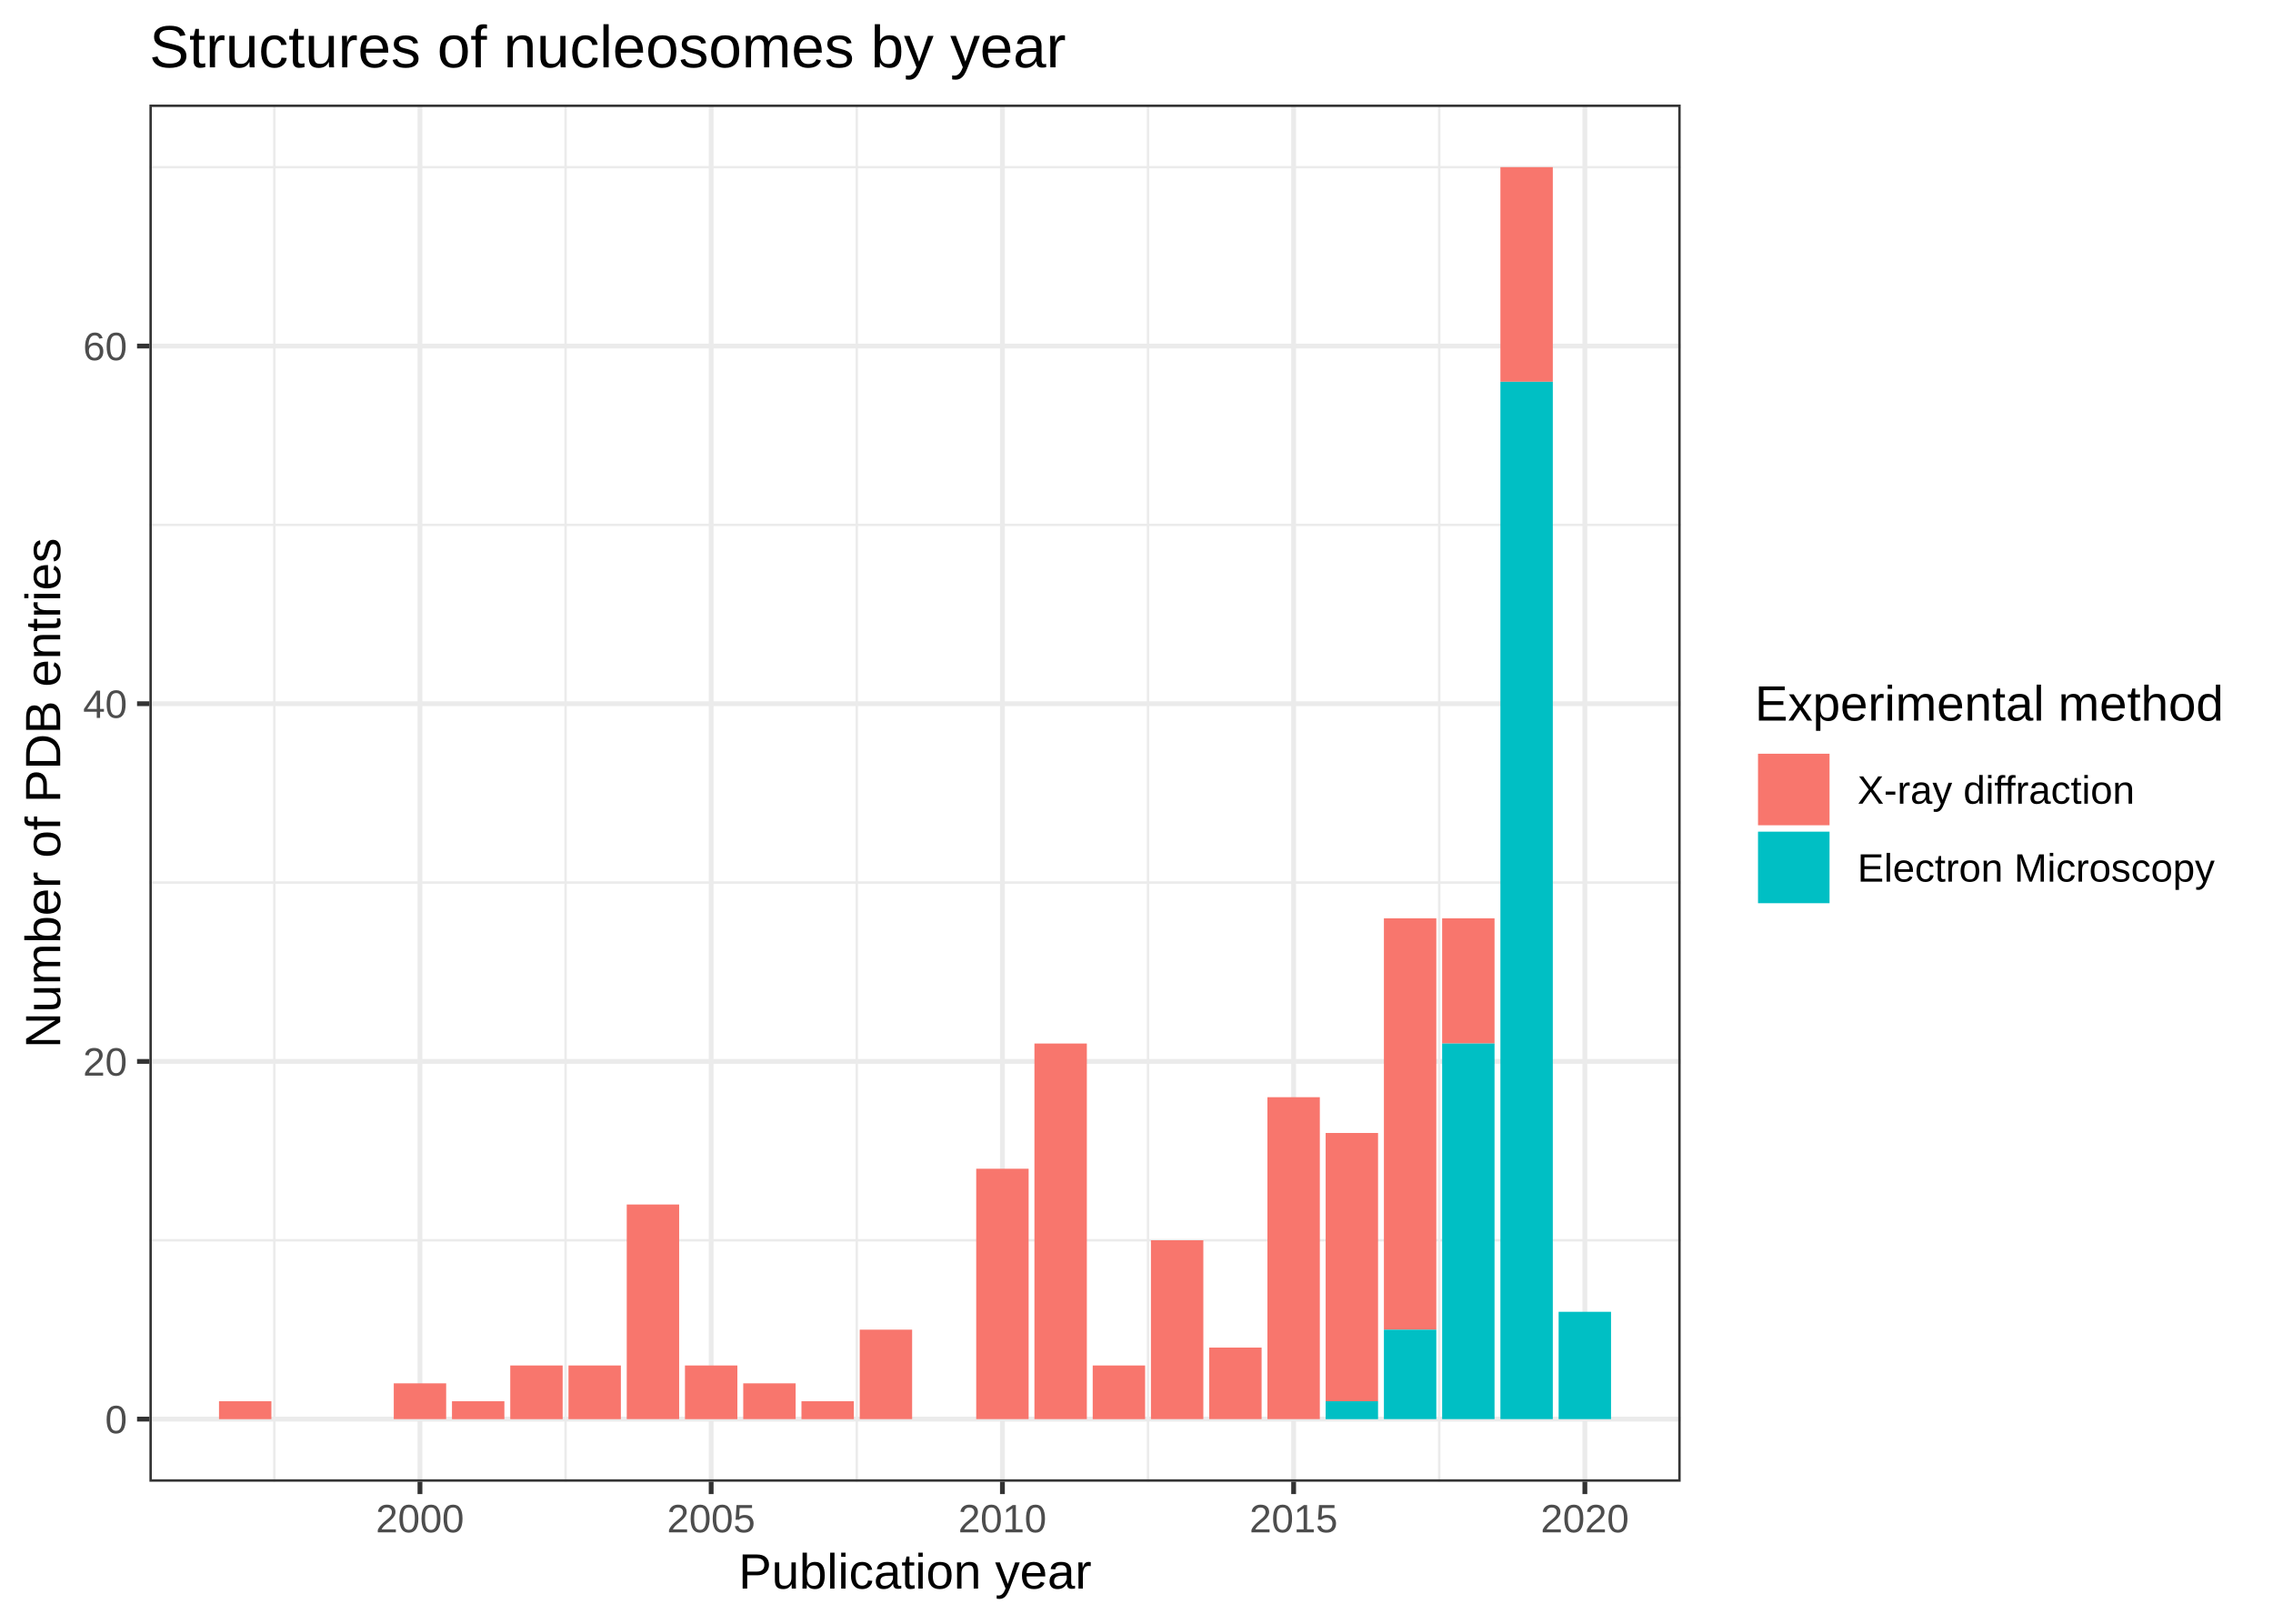
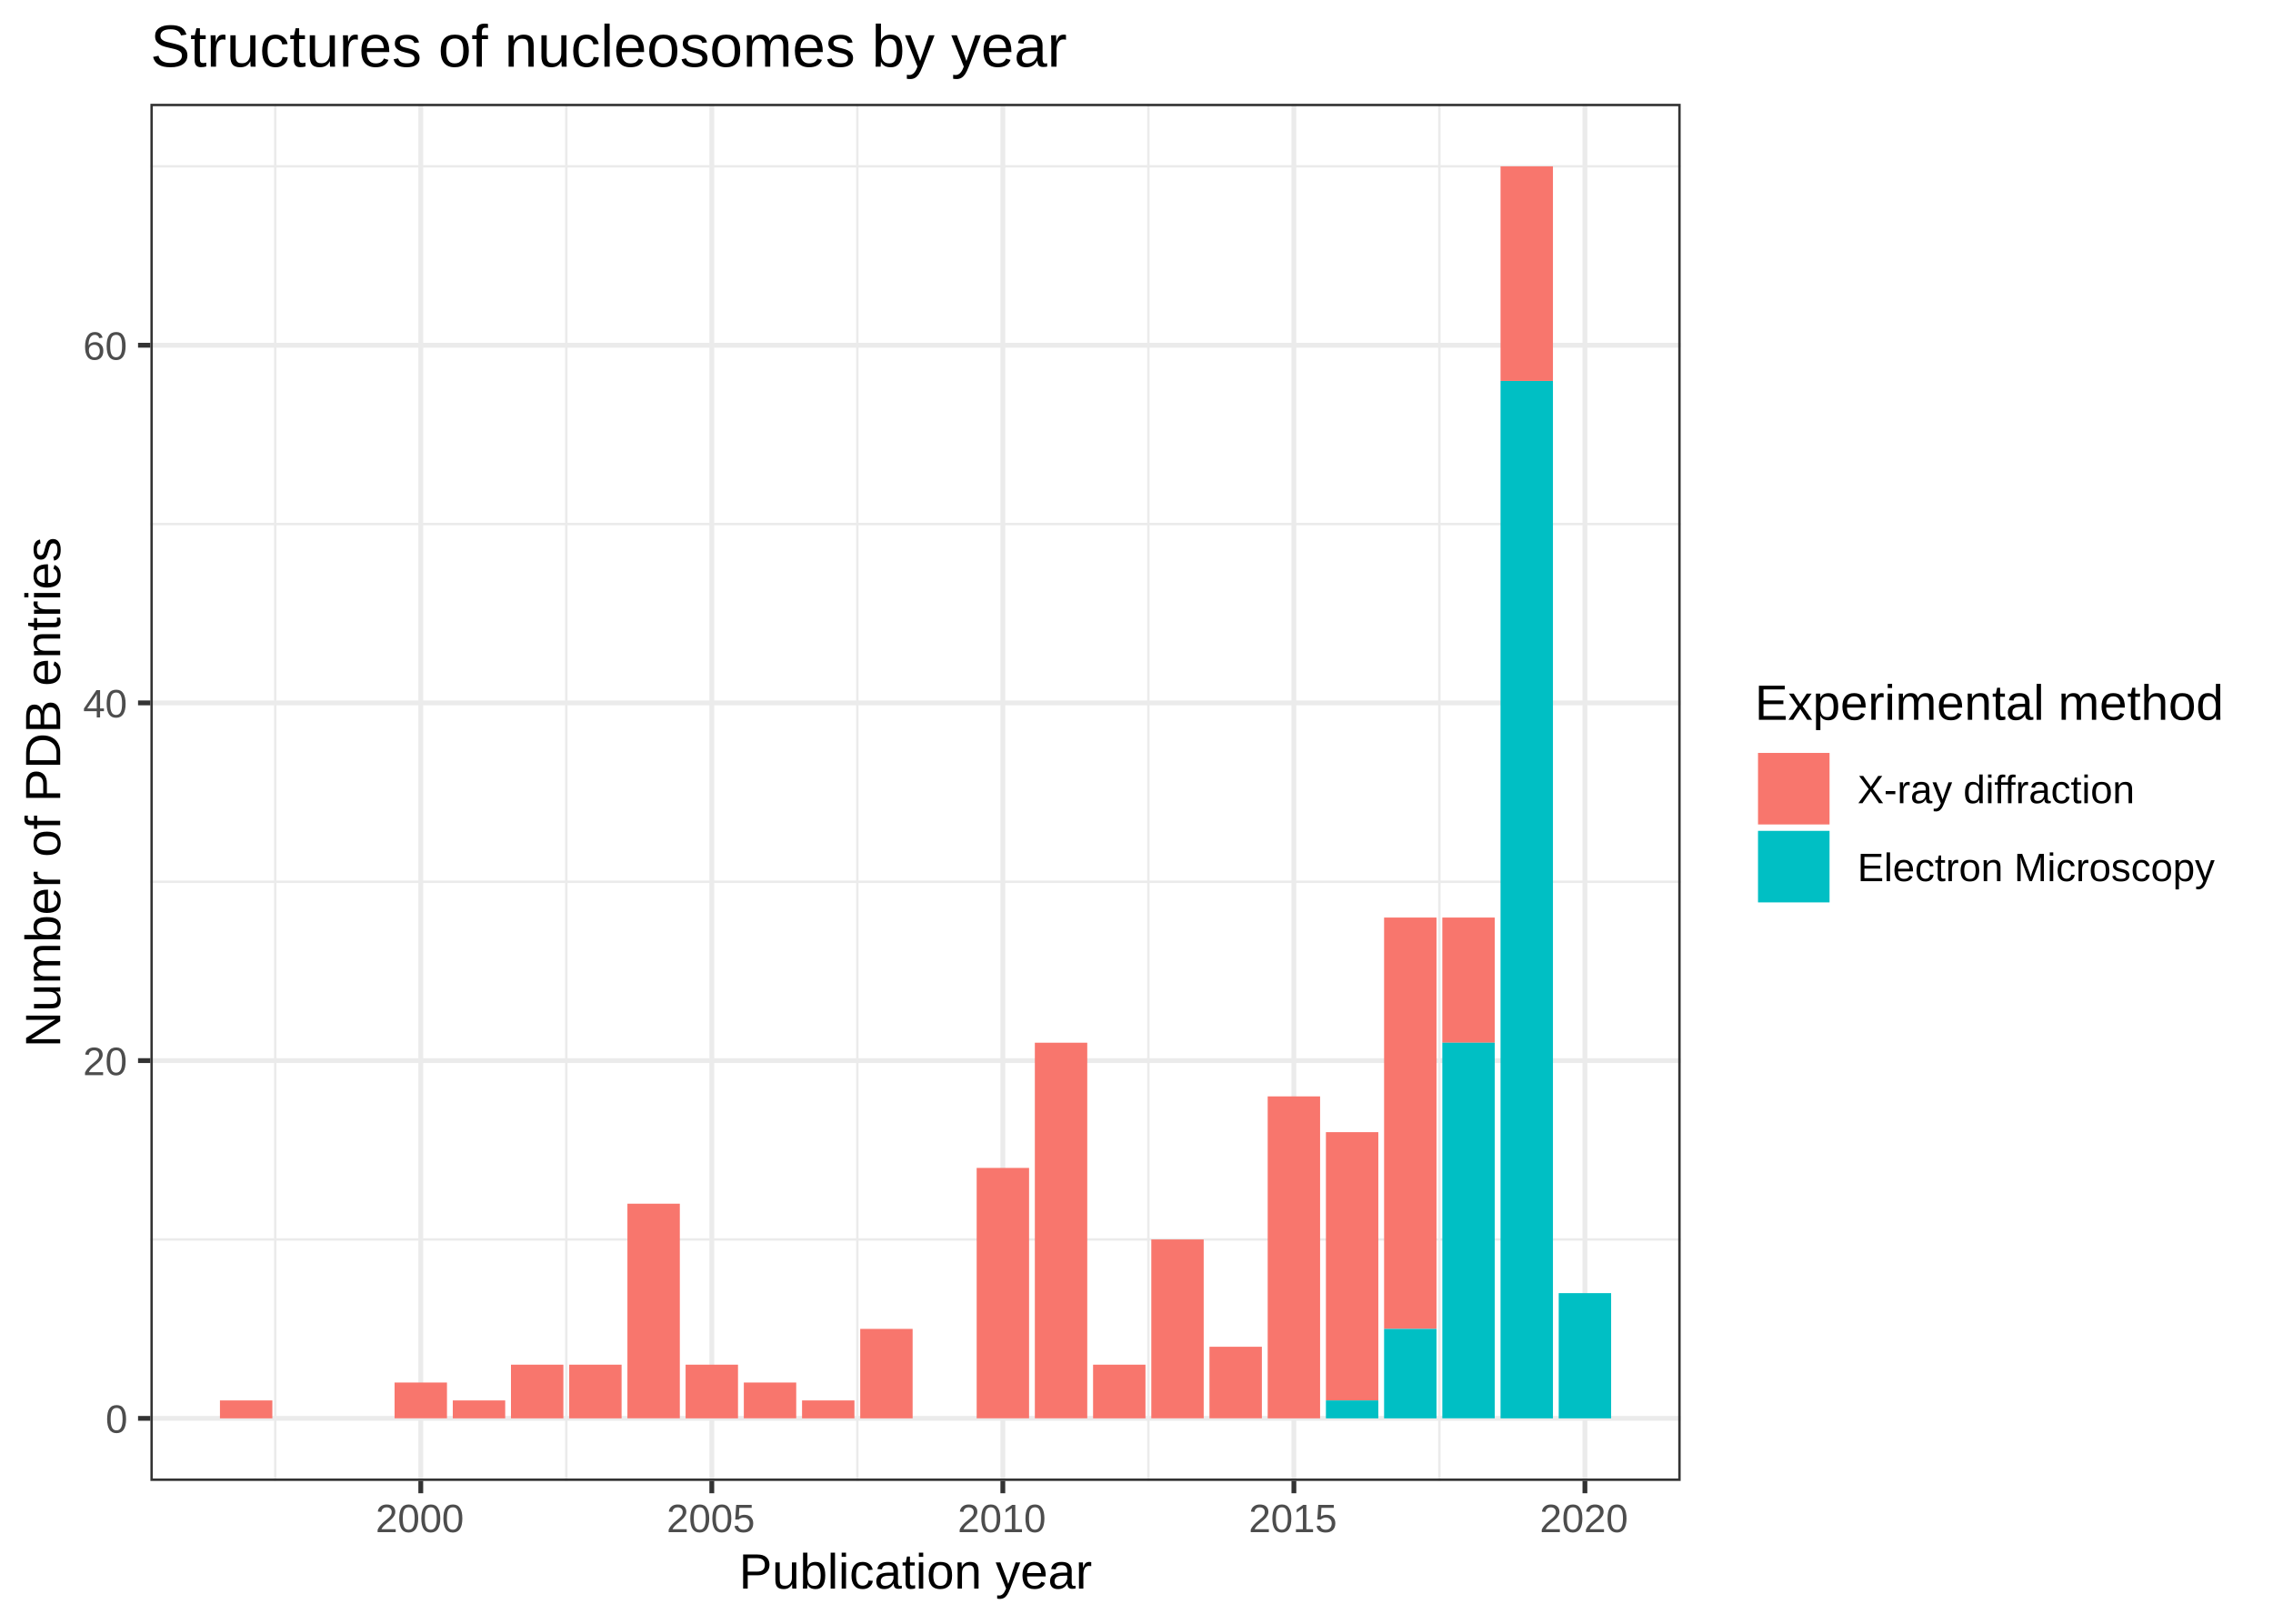
<svg xmlns="http://www.w3.org/2000/svg" viewBox="0 0 504.00 360.00">
  <defs>
    <style type="text/css">
    line, polyline, polygon, path, rect, circle {
      fill: none;
      stroke: #000000;
      stroke-linecap: round;
      stroke-linejoin: round;
      stroke-miterlimit: 10.00;
    }
  </style>
  </defs>
  <rect width="100%" height="100%" style="stroke: none; fill: #FFFFFF;" />
  <rect x="0" y="0" width="504.00" height="360.00" style="stroke-width: 1.07; stroke: #FFFFFF; fill: #FFFFFF;" />
  <defs>
-     <clipPath id="cpMzMuMTN8MzcyLjY2fDMyOC41MXwyMy4xOQ==">
-       <rect x="33.13" y="23.19" width="339.53" height="305.32" />
+     <clipPath id="cpMzMuMzV8MzcyLjY2fDMyOC4zM3wyMy4wMQ==">
+       <rect x="33.35" y="23.01" width="339.31" height="305.33" />
    </clipPath>
  </defs>
-   <rect x="33.13" y="23.19" width="339.53" height="305.32" style="stroke-width: 1.07; stroke: none; fill: #FFFFFF;" clip-path="url(#cpMzMuMTN8MzcyLjY2fDMyOC41MXwyMy4xOQ==)" />
-   <polyline points="33.13,274.98 372.66,274.98 " style="stroke-width: 0.53; stroke: #EBEBEB; stroke-linecap: butt;" clip-path="url(#cpMzMuMTN8MzcyLjY2fDMyOC41MXwyMy4xOQ==)" />
-   <polyline points="33.13,195.67 372.66,195.67 " style="stroke-width: 0.53; stroke: #EBEBEB; stroke-linecap: butt;" clip-path="url(#cpMzMuMTN8MzcyLjY2fDMyOC41MXwyMy4xOQ==)" />
-   <polyline points="33.13,116.37 372.66,116.37 " style="stroke-width: 0.53; stroke: #EBEBEB; stroke-linecap: butt;" clip-path="url(#cpMzMuMTN8MzcyLjY2fDMyOC41MXwyMy4xOQ==)" />
-   <polyline points="33.13,37.06 372.66,37.06 " style="stroke-width: 0.53; stroke: #EBEBEB; stroke-linecap: butt;" clip-path="url(#cpMzMuMTN8MzcyLjY2fDMyOC41MXwyMy4xOQ==)" />
-   <polyline points="60.83,328.51 60.83,23.19 " style="stroke-width: 0.53; stroke: #EBEBEB; stroke-linecap: butt;" clip-path="url(#cpMzMuMTN8MzcyLjY2fDMyOC41MXwyMy4xOQ==)" />
-   <polyline points="125.41,328.51 125.41,23.19 " style="stroke-width: 0.53; stroke: #EBEBEB; stroke-linecap: butt;" clip-path="url(#cpMzMuMTN8MzcyLjY2fDMyOC41MXwyMy4xOQ==)" />
-   <polyline points="189.98,328.51 189.98,23.19 " style="stroke-width: 0.53; stroke: #EBEBEB; stroke-linecap: butt;" clip-path="url(#cpMzMuMTN8MzcyLjY2fDMyOC41MXwyMy4xOQ==)" />
-   <polyline points="254.55,328.51 254.55,23.19 " style="stroke-width: 0.53; stroke: #EBEBEB; stroke-linecap: butt;" clip-path="url(#cpMzMuMTN8MzcyLjY2fDMyOC41MXwyMy4xOQ==)" />
-   <polyline points="319.13,328.51 319.13,23.19 " style="stroke-width: 0.53; stroke: #EBEBEB; stroke-linecap: butt;" clip-path="url(#cpMzMuMTN8MzcyLjY2fDMyOC41MXwyMy4xOQ==)" />
-   <polyline points="33.13,314.63 372.66,314.63 " style="stroke-width: 1.07; stroke: #EBEBEB; stroke-linecap: butt;" clip-path="url(#cpMzMuMTN8MzcyLjY2fDMyOC41MXwyMy4xOQ==)" />
-   <polyline points="33.13,235.33 372.66,235.33 " style="stroke-width: 1.07; stroke: #EBEBEB; stroke-linecap: butt;" clip-path="url(#cpMzMuMTN8MzcyLjY2fDMyOC41MXwyMy4xOQ==)" />
-   <polyline points="33.13,156.02 372.66,156.02 " style="stroke-width: 1.07; stroke: #EBEBEB; stroke-linecap: butt;" clip-path="url(#cpMzMuMTN8MzcyLjY2fDMyOC41MXwyMy4xOQ==)" />
-   <polyline points="33.13,76.72 372.66,76.72 " style="stroke-width: 1.07; stroke: #EBEBEB; stroke-linecap: butt;" clip-path="url(#cpMzMuMTN8MzcyLjY2fDMyOC41MXwyMy4xOQ==)" />
-   <polyline points="93.12,328.51 93.12,23.19 " style="stroke-width: 1.07; stroke: #EBEBEB; stroke-linecap: butt;" clip-path="url(#cpMzMuMTN8MzcyLjY2fDMyOC41MXwyMy4xOQ==)" />
-   <polyline points="157.69,328.51 157.69,23.19 " style="stroke-width: 1.07; stroke: #EBEBEB; stroke-linecap: butt;" clip-path="url(#cpMzMuMTN8MzcyLjY2fDMyOC41MXwyMy4xOQ==)" />
-   <polyline points="222.27,328.51 222.27,23.19 " style="stroke-width: 1.07; stroke: #EBEBEB; stroke-linecap: butt;" clip-path="url(#cpMzMuMTN8MzcyLjY2fDMyOC41MXwyMy4xOQ==)" />
-   <polyline points="286.84,328.51 286.84,23.19 " style="stroke-width: 1.07; stroke: #EBEBEB; stroke-linecap: butt;" clip-path="url(#cpMzMuMTN8MzcyLjY2fDMyOC41MXwyMy4xOQ==)" />
-   <polyline points="351.42,328.51 351.42,23.19 " style="stroke-width: 1.07; stroke: #EBEBEB; stroke-linecap: butt;" clip-path="url(#cpMzMuMTN8MzcyLjY2fDMyOC41MXwyMy4xOQ==)" />
-   <rect x="48.56" y="310.67" width="11.62" height="3.97" style="stroke-width: 1.07; stroke: none; stroke-linecap: square; stroke-linejoin: miter; fill: #F8766D;" clip-path="url(#cpMzMuMTN8MzcyLjY2fDMyOC41MXwyMy4xOQ==)" />
-   <rect x="87.31" y="306.70" width="11.62" height="7.93" style="stroke-width: 1.07; stroke: none; stroke-linecap: square; stroke-linejoin: miter; fill: #F8766D;" clip-path="url(#cpMzMuMTN8MzcyLjY2fDMyOC41MXwyMy4xOQ==)" />
-   <rect x="100.22" y="310.67" width="11.62" height="3.97" style="stroke-width: 1.07; stroke: none; stroke-linecap: square; stroke-linejoin: miter; fill: #F8766D;" clip-path="url(#cpMzMuMTN8MzcyLjY2fDMyOC41MXwyMy4xOQ==)" />
-   <rect x="113.14" y="302.74" width="11.62" height="11.90" style="stroke-width: 1.07; stroke: none; stroke-linecap: square; stroke-linejoin: miter; fill: #F8766D;" clip-path="url(#cpMzMuMTN8MzcyLjY2fDMyOC41MXwyMy4xOQ==)" />
-   <rect x="126.05" y="302.74" width="11.62" height="11.90" style="stroke-width: 1.07; stroke: none; stroke-linecap: square; stroke-linejoin: miter; fill: #F8766D;" clip-path="url(#cpMzMuMTN8MzcyLjY2fDMyOC41MXwyMy4xOQ==)" />
-   <rect x="138.97" y="267.05" width="11.62" height="47.58" style="stroke-width: 1.07; stroke: none; stroke-linecap: square; stroke-linejoin: miter; fill: #F8766D;" clip-path="url(#cpMzMuMTN8MzcyLjY2fDMyOC41MXwyMy4xOQ==)" />
-   <rect x="151.88" y="302.74" width="11.62" height="11.90" style="stroke-width: 1.07; stroke: none; stroke-linecap: square; stroke-linejoin: miter; fill: #F8766D;" clip-path="url(#cpMzMuMTN8MzcyLjY2fDMyOC41MXwyMy4xOQ==)" />
-   <rect x="164.80" y="306.70" width="11.62" height="7.93" style="stroke-width: 1.07; stroke: none; stroke-linecap: square; stroke-linejoin: miter; fill: #F8766D;" clip-path="url(#cpMzMuMTN8MzcyLjY2fDMyOC41MXwyMy4xOQ==)" />
-   <rect x="177.71" y="310.67" width="11.62" height="3.97" style="stroke-width: 1.07; stroke: none; stroke-linecap: square; stroke-linejoin: miter; fill: #F8766D;" clip-path="url(#cpMzMuMTN8MzcyLjY2fDMyOC41MXwyMy4xOQ==)" />
-   <rect x="190.63" y="294.80" width="11.62" height="19.83" style="stroke-width: 1.07; stroke: none; stroke-linecap: square; stroke-linejoin: miter; fill: #F8766D;" clip-path="url(#cpMzMuMTN8MzcyLjY2fDMyOC41MXwyMy4xOQ==)" />
-   <rect x="216.46" y="259.12" width="11.62" height="55.51" style="stroke-width: 1.07; stroke: none; stroke-linecap: square; stroke-linejoin: miter; fill: #F8766D;" clip-path="url(#cpMzMuMTN8MzcyLjY2fDMyOC41MXwyMy4xOQ==)" />
-   <rect x="229.37" y="231.36" width="11.62" height="83.27" style="stroke-width: 1.07; stroke: none; stroke-linecap: square; stroke-linejoin: miter; fill: #F8766D;" clip-path="url(#cpMzMuMTN8MzcyLjY2fDMyOC41MXwyMy4xOQ==)" />
-   <rect x="242.29" y="302.74" width="11.62" height="11.90" style="stroke-width: 1.07; stroke: none; stroke-linecap: square; stroke-linejoin: miter; fill: #F8766D;" clip-path="url(#cpMzMuMTN8MzcyLjY2fDMyOC41MXwyMy4xOQ==)" />
-   <rect x="255.20" y="274.98" width="11.62" height="39.65" style="stroke-width: 1.07; stroke: none; stroke-linecap: square; stroke-linejoin: miter; fill: #F8766D;" clip-path="url(#cpMzMuMTN8MzcyLjY2fDMyOC41MXwyMy4xOQ==)" />
-   <rect x="268.12" y="298.77" width="11.62" height="15.86" style="stroke-width: 1.07; stroke: none; stroke-linecap: square; stroke-linejoin: miter; fill: #F8766D;" clip-path="url(#cpMzMuMTN8MzcyLjY2fDMyOC41MXwyMy4xOQ==)" />
-   <rect x="281.03" y="243.26" width="11.62" height="71.37" style="stroke-width: 1.07; stroke: none; stroke-linecap: square; stroke-linejoin: miter; fill: #F8766D;" clip-path="url(#cpMzMuMTN8MzcyLjY2fDMyOC41MXwyMy4xOQ==)" />
-   <rect x="293.94" y="251.19" width="11.62" height="59.48" style="stroke-width: 1.07; stroke: none; stroke-linecap: square; stroke-linejoin: miter; fill: #F8766D;" clip-path="url(#cpMzMuMTN8MzcyLjY2fDMyOC41MXwyMy4xOQ==)" />
-   <rect x="306.86" y="203.60" width="11.62" height="91.20" style="stroke-width: 1.07; stroke: none; stroke-linecap: square; stroke-linejoin: miter; fill: #F8766D;" clip-path="url(#cpMzMuMTN8MzcyLjY2fDMyOC41MXwyMy4xOQ==)" />
-   <rect x="319.77" y="203.60" width="11.62" height="27.76" style="stroke-width: 1.07; stroke: none; stroke-linecap: square; stroke-linejoin: miter; fill: #F8766D;" clip-path="url(#cpMzMuMTN8MzcyLjY2fDMyOC41MXwyMy4xOQ==)" />
-   <rect x="332.69" y="37.06" width="11.62" height="47.58" style="stroke-width: 1.07; stroke: none; stroke-linecap: square; stroke-linejoin: miter; fill: #F8766D;" clip-path="url(#cpMzMuMTN8MzcyLjY2fDMyOC41MXwyMy4xOQ==)" />
-   <rect x="293.94" y="310.67" width="11.62" height="3.97" style="stroke-width: 1.07; stroke: none; stroke-linecap: square; stroke-linejoin: miter; fill: #00BFC4;" clip-path="url(#cpMzMuMTN8MzcyLjY2fDMyOC41MXwyMy4xOQ==)" />
-   <rect x="306.86" y="294.80" width="11.62" height="19.83" style="stroke-width: 1.07; stroke: none; stroke-linecap: square; stroke-linejoin: miter; fill: #00BFC4;" clip-path="url(#cpMzMuMTN8MzcyLjY2fDMyOC41MXwyMy4xOQ==)" />
-   <rect x="319.77" y="231.36" width="11.62" height="83.27" style="stroke-width: 1.07; stroke: none; stroke-linecap: square; stroke-linejoin: miter; fill: #00BFC4;" clip-path="url(#cpMzMuMTN8MzcyLjY2fDMyOC41MXwyMy4xOQ==)" />
-   <rect x="332.69" y="84.65" width="11.62" height="229.98" style="stroke-width: 1.07; stroke: none; stroke-linecap: square; stroke-linejoin: miter; fill: #00BFC4;" clip-path="url(#cpMzMuMTN8MzcyLjY2fDMyOC41MXwyMy4xOQ==)" />
-   <rect x="345.60" y="290.84" width="11.62" height="23.79" style="stroke-width: 1.07; stroke: none; stroke-linecap: square; stroke-linejoin: miter; fill: #00BFC4;" clip-path="url(#cpMzMuMTN8MzcyLjY2fDMyOC41MXwyMy4xOQ==)" />
-   <rect x="33.13" y="23.19" width="339.53" height="305.32" style="stroke-width: 1.07; stroke: #333333;" clip-path="url(#cpMzMuMTN8MzcyLjY2fDMyOC41MXwyMy4xOQ==)" />
+   <rect x="33.35" y="23.01" width="339.31" height="305.33" style="stroke-width: 1.07; stroke: none; fill: #FFFFFF;" clip-path="url(#cpMzMuMzV8MzcyLjY2fDMyOC4zM3wyMy4wMQ==)" />
+   <polyline points="33.35,274.80 372.66,274.80 " style="stroke-width: 0.53; stroke: #EBEBEB; stroke-linecap: butt;" clip-path="url(#cpMzMuMzV8MzcyLjY2fDMyOC4zM3wyMy4wMQ==)" />
+   <polyline points="33.35,195.50 372.66,195.50 " style="stroke-width: 0.53; stroke: #EBEBEB; stroke-linecap: butt;" clip-path="url(#cpMzMuMzV8MzcyLjY2fDMyOC4zM3wyMy4wMQ==)" />
+   <polyline points="33.35,116.19 372.66,116.19 " style="stroke-width: 0.53; stroke: #EBEBEB; stroke-linecap: butt;" clip-path="url(#cpMzMuMzV8MzcyLjY2fDMyOC4zM3wyMy4wMQ==)" />
+   <polyline points="33.35,36.88 372.66,36.88 " style="stroke-width: 0.53; stroke: #EBEBEB; stroke-linecap: butt;" clip-path="url(#cpMzMuMzV8MzcyLjY2fDMyOC4zM3wyMy4wMQ==)" />
+   <polyline points="61.03,328.33 61.03,23.01 " style="stroke-width: 0.53; stroke: #EBEBEB; stroke-linecap: butt;" clip-path="url(#cpMzMuMzV8MzcyLjY2fDMyOC4zM3wyMy4wMQ==)" />
+   <polyline points="125.57,328.33 125.57,23.01 " style="stroke-width: 0.53; stroke: #EBEBEB; stroke-linecap: butt;" clip-path="url(#cpMzMuMzV8MzcyLjY2fDMyOC4zM3wyMy4wMQ==)" />
+   <polyline points="190.10,328.33 190.10,23.01 " style="stroke-width: 0.53; stroke: #EBEBEB; stroke-linecap: butt;" clip-path="url(#cpMzMuMzV8MzcyLjY2fDMyOC4zM3wyMy4wMQ==)" />
+   <polyline points="254.63,328.33 254.63,23.01 " style="stroke-width: 0.53; stroke: #EBEBEB; stroke-linecap: butt;" clip-path="url(#cpMzMuMzV8MzcyLjY2fDMyOC4zM3wyMy4wMQ==)" />
+   <polyline points="319.16,328.33 319.16,23.01 " style="stroke-width: 0.53; stroke: #EBEBEB; stroke-linecap: butt;" clip-path="url(#cpMzMuMzV8MzcyLjY2fDMyOC4zM3wyMy4wMQ==)" />
+   <polyline points="33.35,314.46 372.66,314.46 " style="stroke-width: 1.07; stroke: #EBEBEB; stroke-linecap: butt;" clip-path="url(#cpMzMuMzV8MzcyLjY2fDMyOC4zM3wyMy4wMQ==)" />
+   <polyline points="33.35,235.15 372.66,235.15 " style="stroke-width: 1.07; stroke: #EBEBEB; stroke-linecap: butt;" clip-path="url(#cpMzMuMzV8MzcyLjY2fDMyOC4zM3wyMy4wMQ==)" />
+   <polyline points="33.35,155.84 372.66,155.84 " style="stroke-width: 1.07; stroke: #EBEBEB; stroke-linecap: butt;" clip-path="url(#cpMzMuMzV8MzcyLjY2fDMyOC4zM3wyMy4wMQ==)" />
+   <polyline points="33.35,76.54 372.66,76.54 " style="stroke-width: 1.07; stroke: #EBEBEB; stroke-linecap: butt;" clip-path="url(#cpMzMuMzV8MzcyLjY2fDMyOC4zM3wyMy4wMQ==)" />
+   <polyline points="93.30,328.33 93.30,23.01 " style="stroke-width: 1.07; stroke: #EBEBEB; stroke-linecap: butt;" clip-path="url(#cpMzMuMzV8MzcyLjY2fDMyOC4zM3wyMy4wMQ==)" />
+   <polyline points="157.83,328.33 157.83,23.01 " style="stroke-width: 1.07; stroke: #EBEBEB; stroke-linecap: butt;" clip-path="url(#cpMzMuMzV8MzcyLjY2fDMyOC4zM3wyMy4wMQ==)" />
+   <polyline points="222.36,328.33 222.36,23.01 " style="stroke-width: 1.07; stroke: #EBEBEB; stroke-linecap: butt;" clip-path="url(#cpMzMuMzV8MzcyLjY2fDMyOC4zM3wyMy4wMQ==)" />
+   <polyline points="286.90,328.33 286.90,23.01 " style="stroke-width: 1.07; stroke: #EBEBEB; stroke-linecap: butt;" clip-path="url(#cpMzMuMzV8MzcyLjY2fDMyOC4zM3wyMy4wMQ==)" />
+   <polyline points="351.43,328.33 351.43,23.01 " style="stroke-width: 1.07; stroke: #EBEBEB; stroke-linecap: butt;" clip-path="url(#cpMzMuMzV8MzcyLjY2fDMyOC4zM3wyMy4wMQ==)" />
+   <rect x="48.77" y="310.49" width="11.62" height="3.97" style="stroke-width: 1.07; stroke: none; stroke-linecap: square; stroke-linejoin: miter; fill: #F8766D;" clip-path="url(#cpMzMuMzV8MzcyLjY2fDMyOC4zM3wyMy4wMQ==)" />
+   <rect x="87.49" y="306.52" width="11.62" height="7.93" style="stroke-width: 1.07; stroke: none; stroke-linecap: square; stroke-linejoin: miter; fill: #F8766D;" clip-path="url(#cpMzMuMzV8MzcyLjY2fDMyOC4zM3wyMy4wMQ==)" />
+   <rect x="100.40" y="310.49" width="11.62" height="3.97" style="stroke-width: 1.07; stroke: none; stroke-linecap: square; stroke-linejoin: miter; fill: #F8766D;" clip-path="url(#cpMzMuMzV8MzcyLjY2fDMyOC4zM3wyMy4wMQ==)" />
+   <rect x="113.30" y="302.56" width="11.62" height="11.90" style="stroke-width: 1.07; stroke: none; stroke-linecap: square; stroke-linejoin: miter; fill: #F8766D;" clip-path="url(#cpMzMuMzV8MzcyLjY2fDMyOC4zM3wyMy4wMQ==)" />
+   <rect x="126.21" y="302.56" width="11.62" height="11.90" style="stroke-width: 1.07; stroke: none; stroke-linecap: square; stroke-linejoin: miter; fill: #F8766D;" clip-path="url(#cpMzMuMzV8MzcyLjY2fDMyOC4zM3wyMy4wMQ==)" />
+   <rect x="139.12" y="266.87" width="11.62" height="47.58" style="stroke-width: 1.07; stroke: none; stroke-linecap: square; stroke-linejoin: miter; fill: #F8766D;" clip-path="url(#cpMzMuMzV8MzcyLjY2fDMyOC4zM3wyMy4wMQ==)" />
+   <rect x="152.02" y="302.56" width="11.62" height="11.90" style="stroke-width: 1.07; stroke: none; stroke-linecap: square; stroke-linejoin: miter; fill: #F8766D;" clip-path="url(#cpMzMuMzV8MzcyLjY2fDMyOC4zM3wyMy4wMQ==)" />
+   <rect x="164.93" y="306.52" width="11.62" height="7.93" style="stroke-width: 1.07; stroke: none; stroke-linecap: square; stroke-linejoin: miter; fill: #F8766D;" clip-path="url(#cpMzMuMzV8MzcyLjY2fDMyOC4zM3wyMy4wMQ==)" />
+   <rect x="177.84" y="310.49" width="11.62" height="3.97" style="stroke-width: 1.07; stroke: none; stroke-linecap: square; stroke-linejoin: miter; fill: #F8766D;" clip-path="url(#cpMzMuMzV8MzcyLjY2fDMyOC4zM3wyMy4wMQ==)" />
+   <rect x="190.74" y="294.63" width="11.62" height="19.83" style="stroke-width: 1.07; stroke: none; stroke-linecap: square; stroke-linejoin: miter; fill: #F8766D;" clip-path="url(#cpMzMuMzV8MzcyLjY2fDMyOC4zM3wyMy4wMQ==)" />
+   <rect x="216.56" y="258.94" width="11.62" height="55.51" style="stroke-width: 1.07; stroke: none; stroke-linecap: square; stroke-linejoin: miter; fill: #F8766D;" clip-path="url(#cpMzMuMzV8MzcyLjY2fDMyOC4zM3wyMy4wMQ==)" />
+   <rect x="229.46" y="231.18" width="11.62" height="83.27" style="stroke-width: 1.07; stroke: none; stroke-linecap: square; stroke-linejoin: miter; fill: #F8766D;" clip-path="url(#cpMzMuMzV8MzcyLjY2fDMyOC4zM3wyMy4wMQ==)" />
+   <rect x="242.37" y="302.56" width="11.62" height="11.90" style="stroke-width: 1.07; stroke: none; stroke-linecap: square; stroke-linejoin: miter; fill: #F8766D;" clip-path="url(#cpMzMuMzV8MzcyLjY2fDMyOC4zM3wyMy4wMQ==)" />
+   <rect x="255.28" y="274.80" width="11.62" height="39.65" style="stroke-width: 1.07; stroke: none; stroke-linecap: square; stroke-linejoin: miter; fill: #F8766D;" clip-path="url(#cpMzMuMzV8MzcyLjY2fDMyOC4zM3wyMy4wMQ==)" />
+   <rect x="268.18" y="298.59" width="11.62" height="15.86" style="stroke-width: 1.07; stroke: none; stroke-linecap: square; stroke-linejoin: miter; fill: #F8766D;" clip-path="url(#cpMzMuMzV8MzcyLjY2fDMyOC4zM3wyMy4wMQ==)" />
+   <rect x="281.09" y="243.08" width="11.62" height="71.38" style="stroke-width: 1.07; stroke: none; stroke-linecap: square; stroke-linejoin: miter; fill: #F8766D;" clip-path="url(#cpMzMuMzV8MzcyLjY2fDMyOC4zM3wyMy4wMQ==)" />
+   <rect x="294.00" y="251.01" width="11.62" height="59.48" style="stroke-width: 1.07; stroke: none; stroke-linecap: square; stroke-linejoin: miter; fill: #F8766D;" clip-path="url(#cpMzMuMzV8MzcyLjY2fDMyOC4zM3wyMy4wMQ==)" />
+   <rect x="306.90" y="203.43" width="11.62" height="91.20" style="stroke-width: 1.07; stroke: none; stroke-linecap: square; stroke-linejoin: miter; fill: #F8766D;" clip-path="url(#cpMzMuMzV8MzcyLjY2fDMyOC4zM3wyMy4wMQ==)" />
+   <rect x="319.81" y="203.43" width="11.62" height="27.76" style="stroke-width: 1.07; stroke: none; stroke-linecap: square; stroke-linejoin: miter; fill: #F8766D;" clip-path="url(#cpMzMuMzV8MzcyLjY2fDMyOC4zM3wyMy4wMQ==)" />
+   <rect x="332.72" y="36.88" width="11.62" height="47.58" style="stroke-width: 1.07; stroke: none; stroke-linecap: square; stroke-linejoin: miter; fill: #F8766D;" clip-path="url(#cpMzMuMzV8MzcyLjY2fDMyOC4zM3wyMy4wMQ==)" />
+   <rect x="294.00" y="310.49" width="11.62" height="3.97" style="stroke-width: 1.07; stroke: none; stroke-linecap: square; stroke-linejoin: miter; fill: #00BFC4;" clip-path="url(#cpMzMuMzV8MzcyLjY2fDMyOC4zM3wyMy4wMQ==)" />
+   <rect x="306.90" y="294.63" width="11.62" height="19.83" style="stroke-width: 1.07; stroke: none; stroke-linecap: square; stroke-linejoin: miter; fill: #00BFC4;" clip-path="url(#cpMzMuMzV8MzcyLjY2fDMyOC4zM3wyMy4wMQ==)" />
+   <rect x="319.81" y="231.18" width="11.62" height="83.27" style="stroke-width: 1.07; stroke: none; stroke-linecap: square; stroke-linejoin: miter; fill: #00BFC4;" clip-path="url(#cpMzMuMzV8MzcyLjY2fDMyOC4zM3wyMy4wMQ==)" />
+   <rect x="332.72" y="84.47" width="11.62" height="229.99" style="stroke-width: 1.07; stroke: none; stroke-linecap: square; stroke-linejoin: miter; fill: #00BFC4;" clip-path="url(#cpMzMuMzV8MzcyLjY2fDMyOC4zM3wyMy4wMQ==)" />
+   <rect x="345.62" y="286.70" width="11.62" height="27.76" style="stroke-width: 1.07; stroke: none; stroke-linecap: square; stroke-linejoin: miter; fill: #00BFC4;" clip-path="url(#cpMzMuMzV8MzcyLjY2fDMyOC4zM3wyMy4wMQ==)" />
+   <rect x="33.35" y="23.01" width="339.31" height="305.33" style="stroke-width: 1.07; stroke: #333333;" clip-path="url(#cpMzMuMzV8MzcyLjY2fDMyOC4zM3wyMy4wMQ==)" />
  <defs>
    <clipPath id="cpMC4wMHw1MDQuMDB8MzYwLjAwfDAuMDA=">
      <rect x="0.00" y="0.00" width="504.00" height="360.00" />
    </clipPath>
  </defs>
  <g clip-path="url(#cpMC4wMHw1MDQuMDB8MzYwLjAwfDAuMDA=)">
-     <text x="23.30" y="317.78" style="font-size: 8.80px; fill: #4D4D4D; font-family: Arial;" textLength="4.89px" lengthAdjust="spacingAndGlyphs">0</text>
+     <text x="23.41" y="317.67" style="font-size: 8.80px; fill: #4D4D4D; font-family: Arial;" textLength="5.01px" lengthAdjust="spacingAndGlyphs">0</text>
  </g>
  <g clip-path="url(#cpMC4wMHw1MDQuMDB8MzYwLjAwfDAuMDA=)">
-     <text x="18.41" y="238.48" style="font-size: 8.80px; fill: #4D4D4D; font-family: Arial;" textLength="9.79px" lengthAdjust="spacingAndGlyphs">20</text>
+     <text x="18.41" y="238.37" style="font-size: 8.80px; fill: #4D4D4D; font-family: Arial;" textLength="10.01px" lengthAdjust="spacingAndGlyphs">20</text>
  </g>
  <g clip-path="url(#cpMC4wMHw1MDQuMDB8MzYwLjAwfDAuMDA=)">
-     <text x="18.41" y="159.17" style="font-size: 8.80px; fill: #4D4D4D; font-family: Arial;" textLength="9.79px" lengthAdjust="spacingAndGlyphs">40</text>
+     <text x="18.41" y="159.06" style="font-size: 8.80px; fill: #4D4D4D; font-family: Arial;" textLength="10.01px" lengthAdjust="spacingAndGlyphs">40</text>
  </g>
  <g clip-path="url(#cpMC4wMHw1MDQuMDB8MzYwLjAwfDAuMDA=)">
-     <text x="18.41" y="79.87" style="font-size: 8.80px; fill: #4D4D4D; font-family: Arial;" textLength="9.79px" lengthAdjust="spacingAndGlyphs">60</text>
+     <text x="18.41" y="79.76" style="font-size: 8.80px; fill: #4D4D4D; font-family: Arial;" textLength="10.01px" lengthAdjust="spacingAndGlyphs">60</text>
  </g>
-   <polyline points="30.39,314.63 33.13,314.63 " style="stroke-width: 1.07; stroke: #333333; stroke-linecap: butt;" clip-path="url(#cpMC4wMHw1MDQuMDB8MzYwLjAwfDAuMDA=)" />
-   <polyline points="30.39,235.33 33.13,235.33 " style="stroke-width: 1.07; stroke: #333333; stroke-linecap: butt;" clip-path="url(#cpMC4wMHw1MDQuMDB8MzYwLjAwfDAuMDA=)" />
-   <polyline points="30.39,156.02 33.13,156.02 " style="stroke-width: 1.07; stroke: #333333; stroke-linecap: butt;" clip-path="url(#cpMC4wMHw1MDQuMDB8MzYwLjAwfDAuMDA=)" />
-   <polyline points="30.39,76.72 33.13,76.72 " style="stroke-width: 1.07; stroke: #333333; stroke-linecap: butt;" clip-path="url(#cpMC4wMHw1MDQuMDB8MzYwLjAwfDAuMDA=)" />
-   <polyline points="93.12,331.25 93.12,328.51 " style="stroke-width: 1.07; stroke: #333333; stroke-linecap: butt;" clip-path="url(#cpMC4wMHw1MDQuMDB8MzYwLjAwfDAuMDA=)" />
-   <polyline points="157.69,331.25 157.69,328.51 " style="stroke-width: 1.07; stroke: #333333; stroke-linecap: butt;" clip-path="url(#cpMC4wMHw1MDQuMDB8MzYwLjAwfDAuMDA=)" />
-   <polyline points="222.27,331.25 222.27,328.51 " style="stroke-width: 1.07; stroke: #333333; stroke-linecap: butt;" clip-path="url(#cpMC4wMHw1MDQuMDB8MzYwLjAwfDAuMDA=)" />
-   <polyline points="286.84,331.25 286.84,328.51 " style="stroke-width: 1.07; stroke: #333333; stroke-linecap: butt;" clip-path="url(#cpMC4wMHw1MDQuMDB8MzYwLjAwfDAuMDA=)" />
-   <polyline points="351.42,331.25 351.42,328.51 " style="stroke-width: 1.07; stroke: #333333; stroke-linecap: butt;" clip-path="url(#cpMC4wMHw1MDQuMDB8MzYwLjAwfDAuMDA=)" />
+   <polyline points="30.61,314.46 33.35,314.46 " style="stroke-width: 1.07; stroke: #333333; stroke-linecap: butt;" clip-path="url(#cpMC4wMHw1MDQuMDB8MzYwLjAwfDAuMDA=)" />
+   <polyline points="30.61,235.15 33.35,235.15 " style="stroke-width: 1.07; stroke: #333333; stroke-linecap: butt;" clip-path="url(#cpMC4wMHw1MDQuMDB8MzYwLjAwfDAuMDA=)" />
+   <polyline points="30.61,155.84 33.35,155.84 " style="stroke-width: 1.07; stroke: #333333; stroke-linecap: butt;" clip-path="url(#cpMC4wMHw1MDQuMDB8MzYwLjAwfDAuMDA=)" />
+   <polyline points="30.61,76.54 33.35,76.54 " style="stroke-width: 1.07; stroke: #333333; stroke-linecap: butt;" clip-path="url(#cpMC4wMHw1MDQuMDB8MzYwLjAwfDAuMDA=)" />
+   <polyline points="93.30,331.07 93.30,328.33 " style="stroke-width: 1.07; stroke: #333333; stroke-linecap: butt;" clip-path="url(#cpMC4wMHw1MDQuMDB8MzYwLjAwfDAuMDA=)" />
+   <polyline points="157.83,331.07 157.83,328.33 " style="stroke-width: 1.07; stroke: #333333; stroke-linecap: butt;" clip-path="url(#cpMC4wMHw1MDQuMDB8MzYwLjAwfDAuMDA=)" />
+   <polyline points="222.36,331.07 222.36,328.33 " style="stroke-width: 1.07; stroke: #333333; stroke-linecap: butt;" clip-path="url(#cpMC4wMHw1MDQuMDB8MzYwLjAwfDAuMDA=)" />
+   <polyline points="286.90,331.07 286.90,328.33 " style="stroke-width: 1.07; stroke: #333333; stroke-linecap: butt;" clip-path="url(#cpMC4wMHw1MDQuMDB8MzYwLjAwfDAuMDA=)" />
+   <polyline points="351.43,331.07 351.43,328.33 " style="stroke-width: 1.07; stroke: #333333; stroke-linecap: butt;" clip-path="url(#cpMC4wMHw1MDQuMDB8MzYwLjAwfDAuMDA=)" />
  <g clip-path="url(#cpMC4wMHw1MDQuMDB8MzYwLjAwfDAuMDA=)">
-     <text x="83.33" y="339.74" style="font-size: 8.80px; fill: #4D4D4D; font-family: Arial;" textLength="19.58px" lengthAdjust="spacingAndGlyphs">2000</text>
+     <text x="83.29" y="339.70" style="font-size: 8.80px; fill: #4D4D4D; font-family: Arial;" textLength="20.02px" lengthAdjust="spacingAndGlyphs">2000</text>
  </g>
  <g clip-path="url(#cpMC4wMHw1MDQuMDB8MzYwLjAwfDAuMDA=)">
-     <text x="147.90" y="339.74" style="font-size: 8.80px; fill: #4D4D4D; font-family: Arial;" textLength="19.58px" lengthAdjust="spacingAndGlyphs">2005</text>
+     <text x="147.82" y="339.70" style="font-size: 8.80px; fill: #4D4D4D; font-family: Arial;" textLength="20.02px" lengthAdjust="spacingAndGlyphs">2005</text>
  </g>
  <g clip-path="url(#cpMC4wMHw1MDQuMDB8MzYwLjAwfDAuMDA=)">
-     <text x="212.48" y="339.74" style="font-size: 8.80px; fill: #4D4D4D; font-family: Arial;" textLength="19.58px" lengthAdjust="spacingAndGlyphs">2010</text>
+     <text x="212.35" y="339.70" style="font-size: 8.80px; fill: #4D4D4D; font-family: Arial;" textLength="20.02px" lengthAdjust="spacingAndGlyphs">2010</text>
  </g>
  <g clip-path="url(#cpMC4wMHw1MDQuMDB8MzYwLjAwfDAuMDA=)">
-     <text x="277.05" y="339.74" style="font-size: 8.80px; fill: #4D4D4D; font-family: Arial;" textLength="19.58px" lengthAdjust="spacingAndGlyphs">2015</text>
+     <text x="276.89" y="339.70" style="font-size: 8.80px; fill: #4D4D4D; font-family: Arial;" textLength="20.02px" lengthAdjust="spacingAndGlyphs">2015</text>
  </g>
  <g clip-path="url(#cpMC4wMHw1MDQuMDB8MzYwLjAwfDAuMDA=)">
-     <text x="341.63" y="339.74" style="font-size: 8.80px; fill: #4D4D4D; font-family: Arial;" textLength="19.58px" lengthAdjust="spacingAndGlyphs">2020</text>
+     <text x="341.42" y="339.70" style="font-size: 8.80px; fill: #4D4D4D; font-family: Arial;" textLength="20.02px" lengthAdjust="spacingAndGlyphs">2020</text>
  </g>
  <g clip-path="url(#cpMC4wMHw1MDQuMDB8MzYwLjAwfDAuMDA=)">
-     <text x="163.76" y="352.21" style="font-size: 11.00px; font-family: Arial;" textLength="78.27px" lengthAdjust="spacingAndGlyphs">Publication year</text>
+     <text x="163.87" y="352.21" style="font-size: 11.00px; font-family: Arial;" textLength="78.27px" lengthAdjust="spacingAndGlyphs">Publication year</text>
  </g>
  <g clip-path="url(#cpMC4wMHw1MDQuMDB8MzYwLjAwfDAuMDA=)">
-     <text transform="translate(13.35,232.40) rotate(-90)" style="font-size: 11.00px; font-family: Arial;" textLength="113.10px" lengthAdjust="spacingAndGlyphs">Number of PDB entries</text>
+     <text transform="translate(13.35,232.22) rotate(-90)" style="font-size: 11.00px; font-family: Arial;" textLength="113.10px" lengthAdjust="spacingAndGlyphs">Number of PDB entries</text>
  </g>
-   <rect x="383.62" y="145.25" width="114.90" height="61.19" style="stroke-width: 1.07; stroke: none; fill: #FFFFFF;" clip-path="url(#cpMC4wMHw1MDQuMDB8MzYwLjAwfDAuMDA=)" />
+   <rect x="383.62" y="145.08" width="114.90" height="61.19" style="stroke-width: 1.07; stroke: none; fill: #FFFFFF;" clip-path="url(#cpMC4wMHw1MDQuMDB8MzYwLjAwfDAuMDA=)" />
  <g clip-path="url(#cpMC4wMHw1MDQuMDB8MzYwLjAwfDAuMDA=)">
-     <text x="389.10" y="159.76" style="font-size: 11.00px; font-family: Arial;" textLength="103.94px" lengthAdjust="spacingAndGlyphs">Experimental method</text>
+     <text x="389.10" y="159.59" style="font-size: 11.00px; font-family: Arial;" textLength="103.94px" lengthAdjust="spacingAndGlyphs">Experimental method</text>
  </g>
-   <rect x="389.10" y="166.40" width="17.28" height="17.28" style="stroke-width: 1.07; stroke: none; fill: #FFFFFF;" clip-path="url(#cpMC4wMHw1MDQuMDB8MzYwLjAwfDAuMDA=)" />
-   <rect x="389.81" y="167.11" width="15.86" height="15.86" style="stroke-width: 1.07; stroke: none; stroke-linecap: square; stroke-linejoin: miter; fill: #F8766D;" clip-path="url(#cpMC4wMHw1MDQuMDB8MzYwLjAwfDAuMDA=)" />
-   <rect x="389.10" y="183.68" width="17.28" height="17.28" style="stroke-width: 1.07; stroke: none; fill: #FFFFFF;" clip-path="url(#cpMC4wMHw1MDQuMDB8MzYwLjAwfDAuMDA=)" />
-   <rect x="389.81" y="184.39" width="15.86" height="15.86" style="stroke-width: 1.07; stroke: none; stroke-linecap: square; stroke-linejoin: miter; fill: #00BFC4;" clip-path="url(#cpMC4wMHw1MDQuMDB8MzYwLjAwfDAuMDA=)" />
+   <rect x="389.10" y="166.22" width="17.28" height="17.28" style="stroke-width: 1.07; stroke: none; fill: #FFFFFF;" clip-path="url(#cpMC4wMHw1MDQuMDB8MzYwLjAwfDAuMDA=)" />
+   <rect x="389.81" y="166.93" width="15.86" height="15.86" style="stroke-width: 1.07; stroke: none; stroke-linecap: square; stroke-linejoin: miter; fill: #F8766D;" clip-path="url(#cpMC4wMHw1MDQuMDB8MzYwLjAwfDAuMDA=)" />
+   <rect x="389.10" y="183.50" width="17.28" height="17.28" style="stroke-width: 1.07; stroke: none; fill: #FFFFFF;" clip-path="url(#cpMC4wMHw1MDQuMDB8MzYwLjAwfDAuMDA=)" />
+   <rect x="389.81" y="184.21" width="15.86" height="15.86" style="stroke-width: 1.07; stroke: none; stroke-linecap: square; stroke-linejoin: miter; fill: #00BFC4;" clip-path="url(#cpMC4wMHw1MDQuMDB8MzYwLjAwfDAuMDA=)" />
  <g clip-path="url(#cpMC4wMHw1MDQuMDB8MzYwLjAwfDAuMDA=)">
-     <text x="411.86" y="178.19" style="font-size: 8.80px; font-family: Arial;" textLength="61.62px" lengthAdjust="spacingAndGlyphs">X-ray diffraction</text>
+     <text x="411.86" y="178.08" style="font-size: 8.80px; font-family: Arial;" textLength="63.02px" lengthAdjust="spacingAndGlyphs">X-ray diffraction</text>
  </g>
  <g clip-path="url(#cpMC4wMHw1MDQuMDB8MzYwLjAwfDAuMDA=)">
-     <text x="411.86" y="195.47" style="font-size: 8.80px; font-family: Arial;" textLength="79.23px" lengthAdjust="spacingAndGlyphs">Electron Microscopy</text>
+     <text x="411.86" y="195.36" style="font-size: 8.80px; font-family: Arial;" textLength="81.03px" lengthAdjust="spacingAndGlyphs">Electron Microscopy</text>
  </g>
  <g clip-path="url(#cpMC4wMHw1MDQuMDB8MzYwLjAwfDAuMDA=)">
-     <text x="33.13" y="14.93" style="font-size: 13.20px; font-family: Arial;" textLength="203.23px" lengthAdjust="spacingAndGlyphs">Structures of nucleosomes by year</text>
+     <text x="33.35" y="14.79" style="font-size: 13.20px; font-family: Arial;" textLength="200.15px" lengthAdjust="spacingAndGlyphs">Structures of nucleosomes by year</text>
  </g>
</svg>
